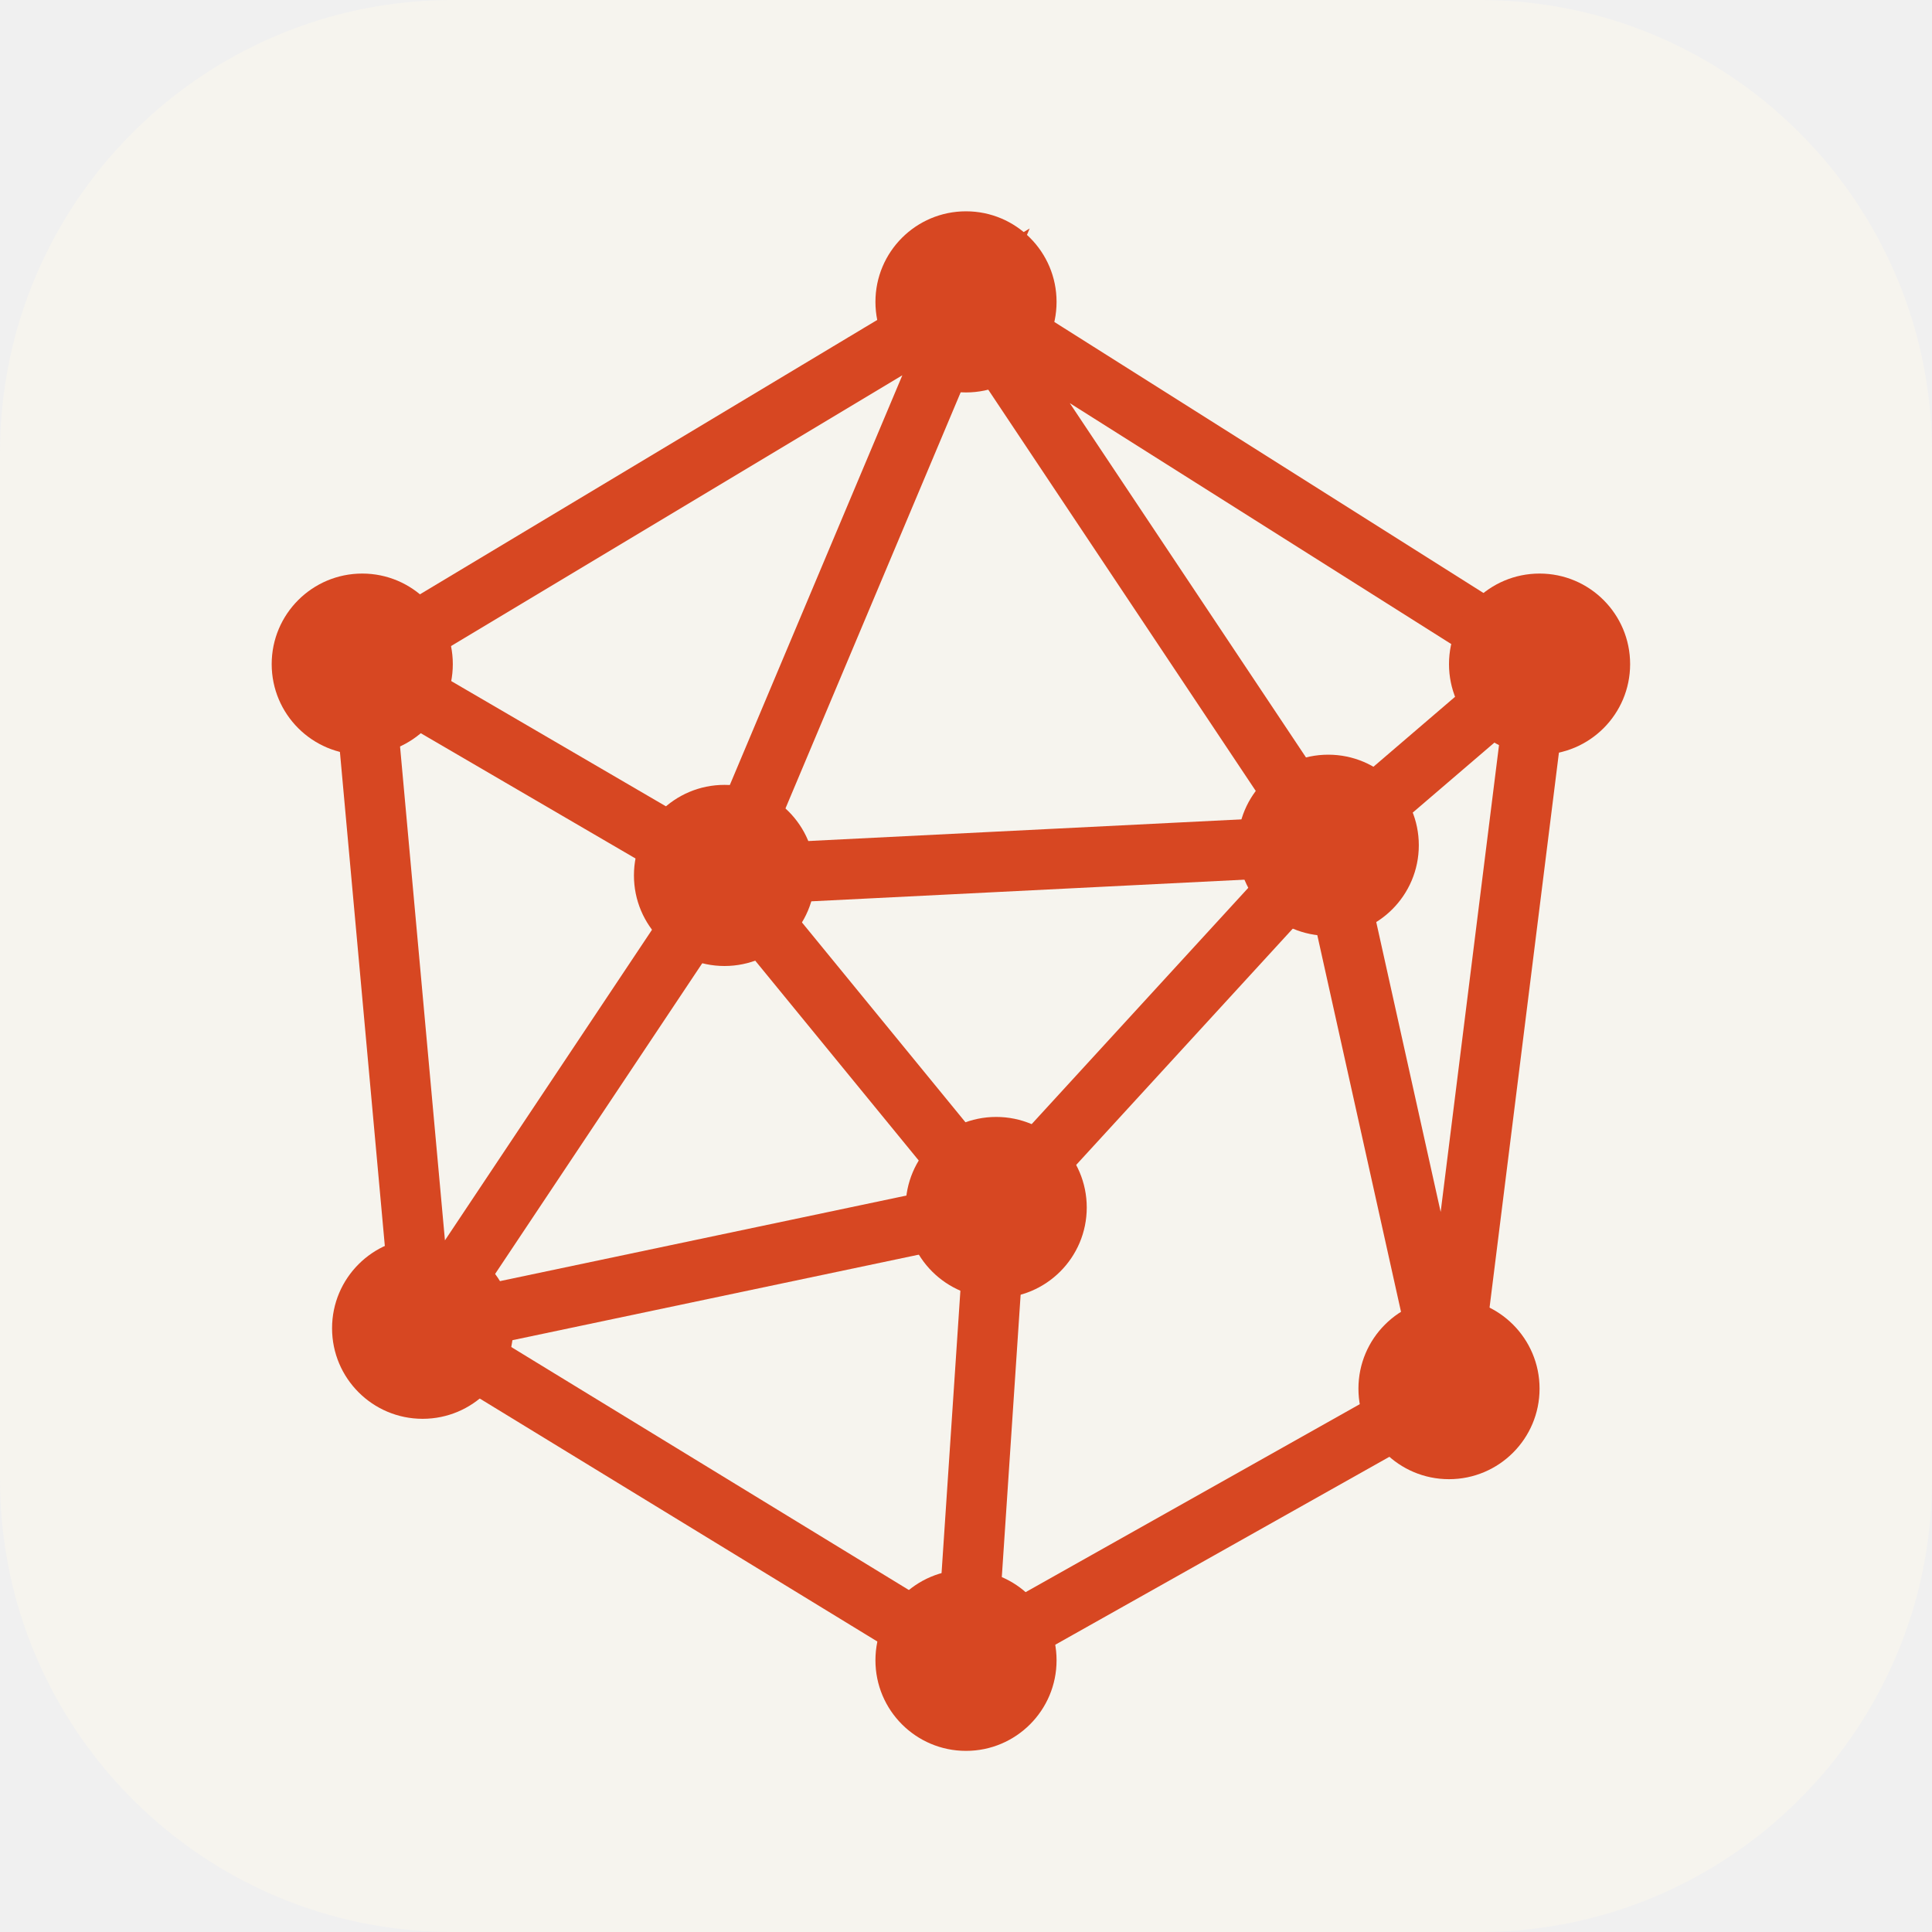
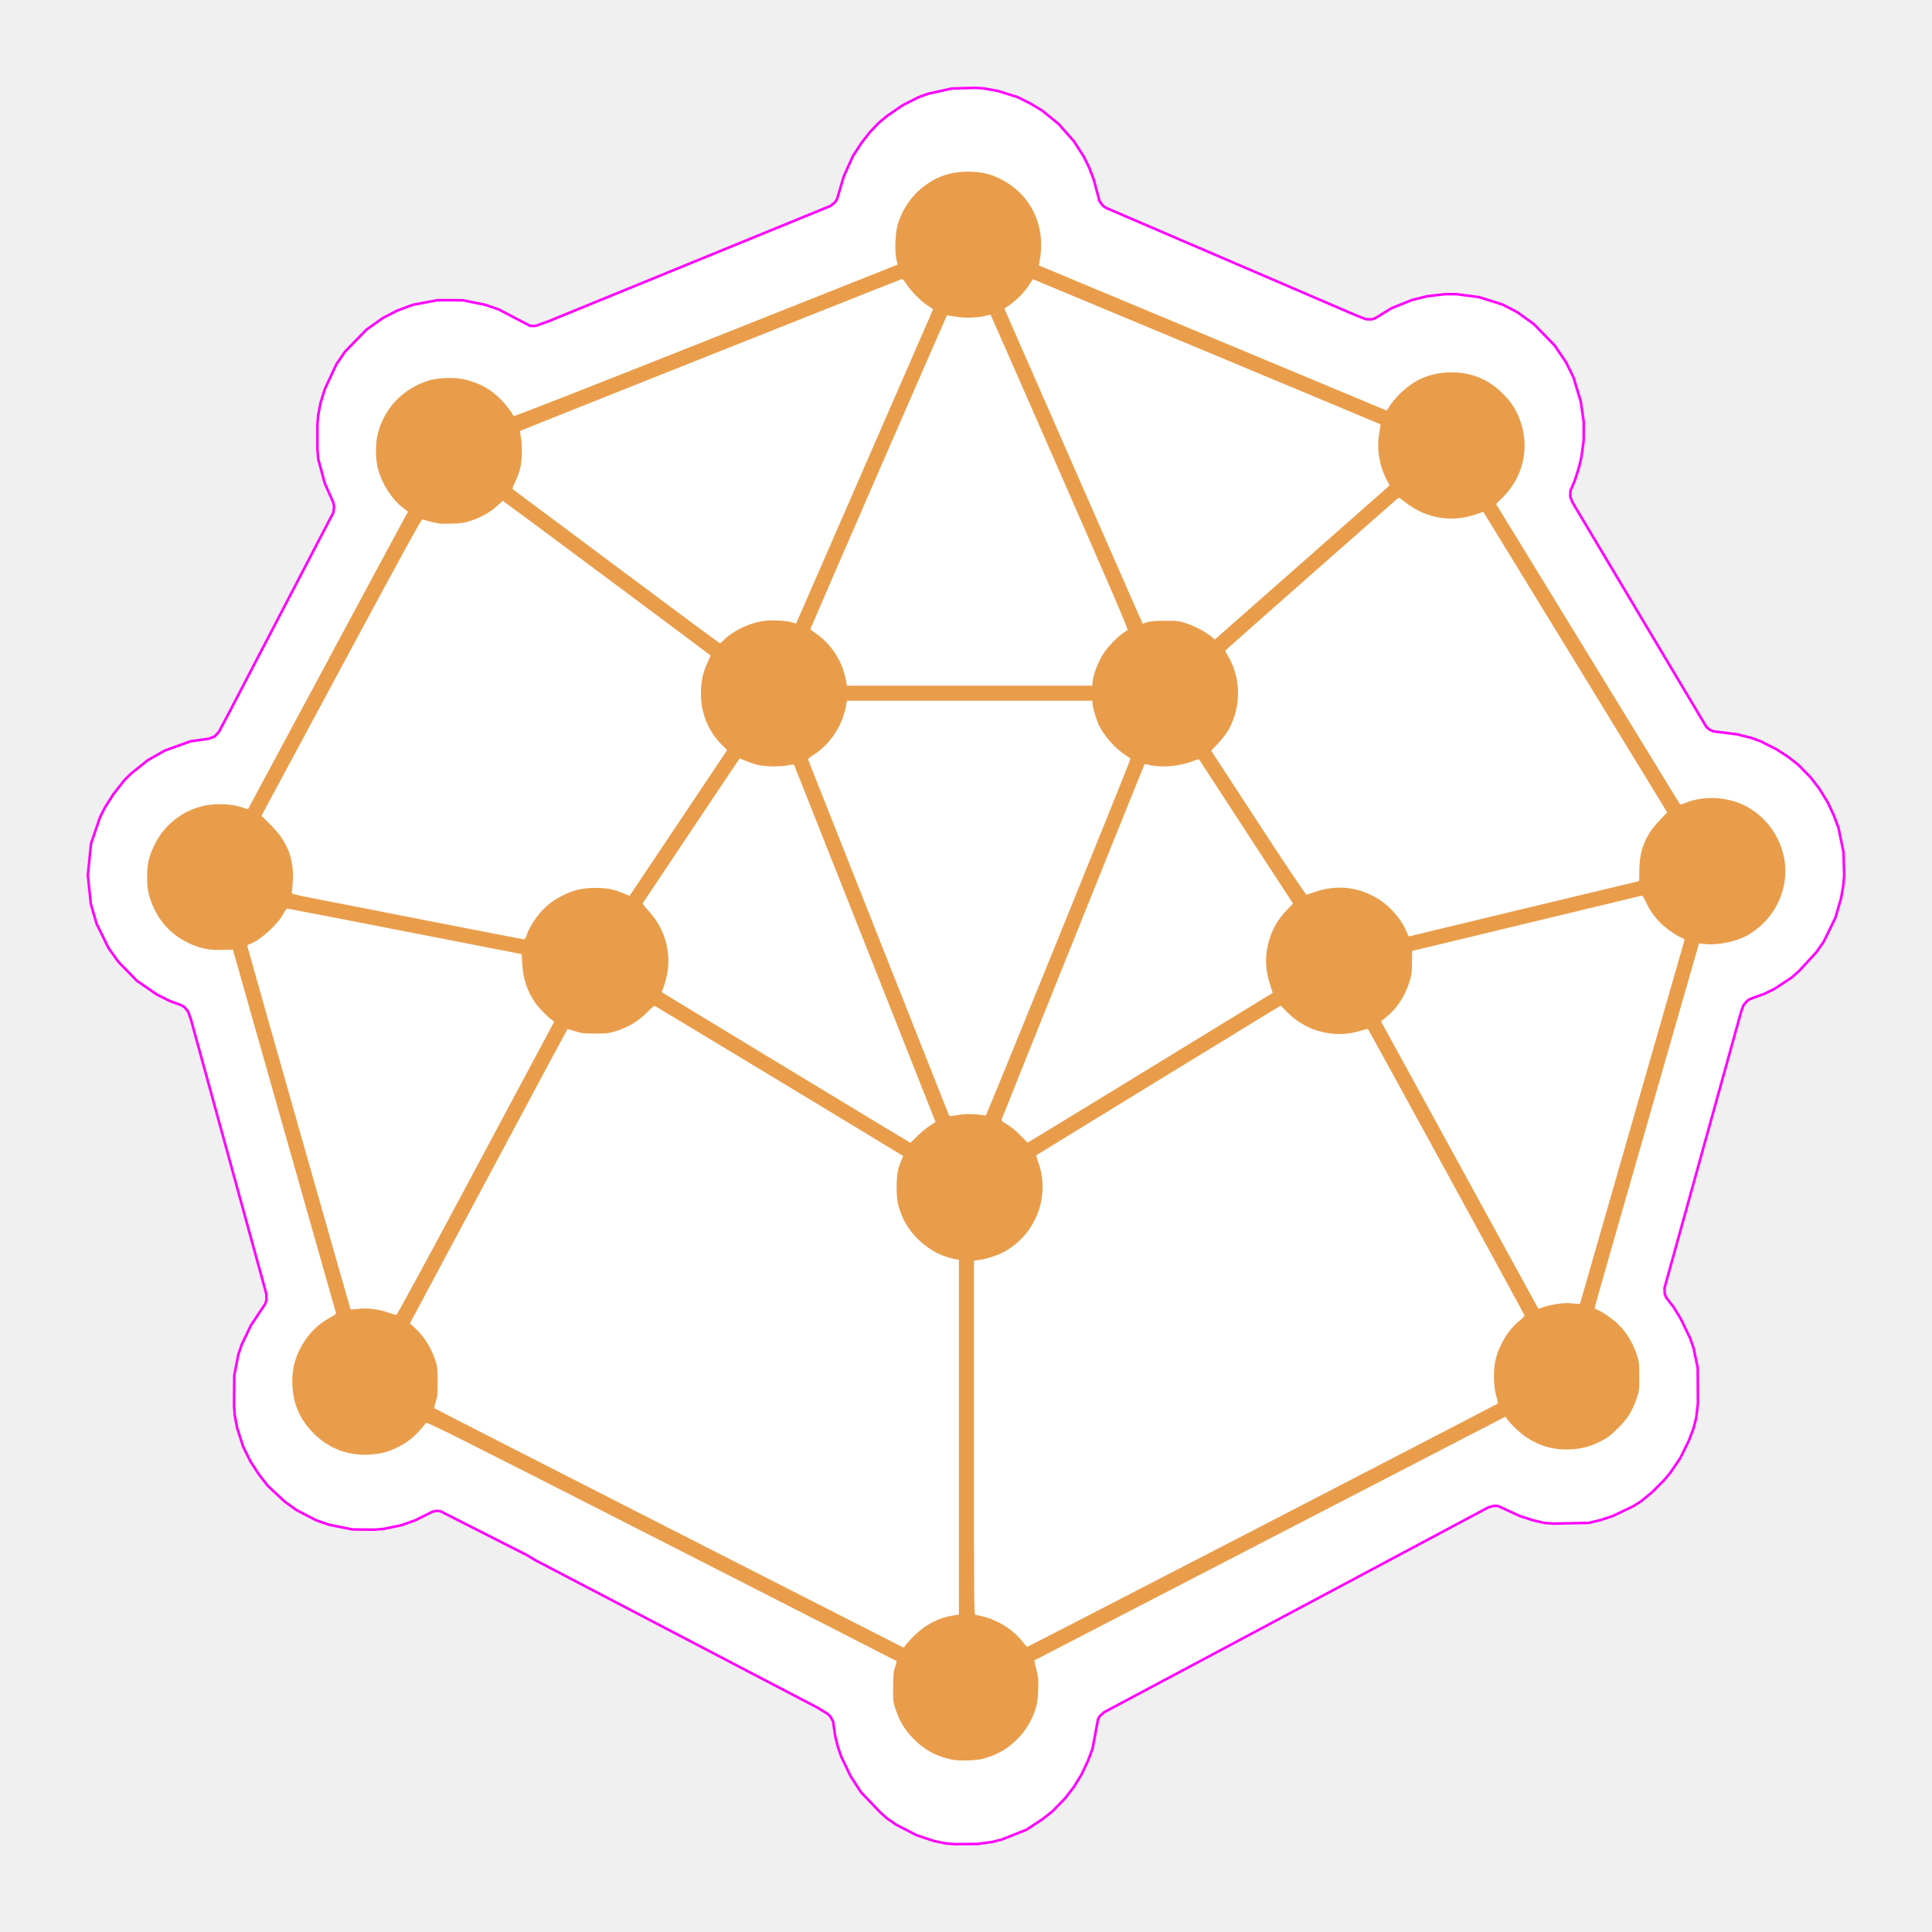
- <svg xmlns="http://www.w3.org/2000/svg" viewBox="0 0 64 64">
-   <rect width="64" height="64" rx="15" fill="#f6f4ee" />
-   <g stroke="#d74722" stroke-width="2" fill="none">
-     <path d="m32 10 19 12-3 24-16 9-18-11-2-22L32 10l-8 19 20-1 7-6M24 29l-10 15 19-4 11-12 4 18M32 10l12 18M24 29l9 11-1 15M12 22l12 7" />
+ <svg xmlns="http://www.w3.org/2000/svg" width="66mm" height="66mm" viewBox="0 0 66 66">
+   <g data-name="Artwork" id="Artwork">
+     <g transform="translate(3 3) scale(1)">
+       <path d="M 0.109 25.822 L 0 26.895 L 0.104 27.886 L 0.302 28.561 L 0.707 29.387 L 1.047 29.86 L 1.675 30.504 L 2.359 30.974 L 2.804 31.198 L 3.188 31.337 L 3.298 31.403 L 3.424 31.55 L 3.522 31.825 L 6.101 41.212 L 6.104 41.407 L 6.062 41.541 L 5.573 42.273 L 5.256 42.937 L 5.143 43.266 L 5.003 43.989 L 4.996 45.033 L 5.02 45.358 L 5.1 45.778 L 5.306 46.42 L 5.553 46.92 L 5.843 47.365 L 6.143 47.752 L 6.721 48.293 L 7.115 48.578 L 7.8 48.936 L 8.255 49.091 L 9.041 49.248 L 9.787 49.255 L 10.102 49.23 L 10.715 49.103 L 11.184 48.936 L 11.775 48.641 L 11.906 48.614 L 12.04 48.623 L 14.999 50.125 L 15.298 50.305 L 24.926 55.336 L 25.267 55.544 L 25.365 55.635 L 25.46 55.813 L 25.533 56.318 L 25.632 56.702 L 25.739 57.011 L 26.056 57.675 L 26.413 58.225 L 27.074 58.916 L 27.314 59.128 L 27.614 59.334 L 28.301 59.689 L 28.907 59.892 L 29.314 59.975 L 29.63 60 L 30.395 59.992 L 30.904 59.921 L 31.217 59.842 L 32.062 59.508 L 32.62 59.14 L 32.961 58.871 L 33.387 58.431 L 33.686 58.043 L 33.943 57.624 L 34.161 57.166 L 34.324 56.734 L 34.511 55.728 L 34.578 55.617 L 34.723 55.49 L 47.853 48.489 L 48.052 48.438 L 48.188 48.452 L 48.916 48.788 L 49.371 48.936 L 49.748 49.024 L 50.063 49.049 L 51.268 49.024 L 51.645 48.936 L 52.099 48.788 L 52.795 48.454 L 53.053 48.292 L 53.429 47.984 L 53.858 47.554 L 54.057 47.314 L 54.397 46.817 L 54.694 46.214 L 54.85 45.802 L 54.945 45.438 L 55.004 44.931 L 54.997 43.732 L 54.857 43.06 L 54.744 42.732 L 54.426 42.068 L 54.169 41.648 L 53.915 41.32 L 53.87 41.198 L 53.861 41.002 L 56.478 31.568 L 56.554 31.353 L 56.675 31.199 L 56.783 31.127 L 57.278 30.948 L 57.624 30.777 L 58.198 30.4 L 58.454 30.176 L 59.053 29.525 L 59.303 29.165 L 59.698 28.355 L 59.895 27.68 L 59.976 27.209 L 60 26.884 L 59.976 26.107 L 59.803 25.271 L 59.64 24.84 L 59.431 24.399 L 59.153 23.946 L 58.853 23.559 L 58.44 23.134 L 58.098 22.865 L 57.691 22.6 L 57.146 22.324 L 56.827 22.208 L 56.333 22.084 L 55.522 21.983 L 55.397 21.924 L 55.293 21.833 L 50.719 14.164 L 50.644 13.976 L 50.646 13.773 L 50.805 13.394 L 50.948 12.944 L 51.03 12.576 L 51.1 12.052 L 51.102 11.413 L 51.003 10.726 L 50.755 9.897 L 50.5 9.379 L 50.11 8.803 L 49.397 8.07 L 48.822 7.658 L 48.335 7.406 L 47.529 7.151 L 46.762 7.05 L 46.36 7.05 L 45.751 7.12 L 45.238 7.247 L 44.541 7.526 L 43.989 7.865 L 43.862 7.909 L 43.661 7.905 L 43.32 7.772 L 34.777 4.099 L 34.673 4.024 L 34.559 3.867 L 34.367 3.144 L 34.211 2.732 L 34.024 2.352 L 33.687 1.827 L 33.161 1.232 L 32.602 0.779 L 32.212 0.543 L 31.767 0.319 L 31.093 0.108 L 30.635 0.025 L 30.32 0 L 29.514 0.025 L 28.702 0.203 L 28.383 0.319 L 27.837 0.595 L 27.303 0.962 L 27.039 1.18 L 26.726 1.503 L 26.425 1.889 L 26.136 2.335 L 25.831 3.007 L 25.594 3.801 L 25.524 3.911 L 25.375 4.033 L 15.749 7.971 L 15.296 8.134 L 15.106 8.131 L 14.032 7.568 L 13.577 7.413 L 12.81 7.257 L 11.939 7.255 L 11.103 7.413 L 10.566 7.612 L 10.079 7.864 L 9.518 8.262 L 8.79 9.009 L 8.49 9.447 L 8.097 10.29 L 7.952 10.758 L 7.87 11.177 L 7.843 11.512 L 7.843 12.334 L 7.87 12.679 L 8.097 13.514 L 8.387 14.17 L 8.414 14.303 L 8.39 14.505 L 4.832 21.334 L 4.476 22.006 L 4.329 22.159 L 4.135 22.236 L 3.509 22.323 L 2.626 22.642 L 2.051 22.968 L 1.475 23.429 L 1.253 23.647 L 0.885 24.116 L 0.597 24.563 L 0.419 24.913 L 0.109 25.822 Z" fill="#FFFFFF" />
+       <path transform="translate(2 2.845) scale(0.03020496)" d="M 911 1796.562 C 892.624 1792.665 879.074 1785.132 866.364 1771.749 C 857.607 1762.527 852.128 1753.451 847.801 1741 C 844.57 1731.701 844.501 1731.151 844.556 1715 C 844.604 1700.871 844.922 1697.572 846.766 1692.043 C 847.95 1688.492 848.715 1685.381 848.465 1685.132 C 848.215 1684.882 728.646 1623.834 582.755 1549.47 C 346.675 1429.133 317.36 1414.44 316.226 1415.881 C 305.816 1429.108 297.305 1436.581 285.961 1442.455 C 274.287 1448.499 264.821 1451.037 251.448 1451.707 C 226.842 1452.941 204.511 1443.907 187.37 1425.785 C 172.299 1409.851 165.047 1391.42 165.024 1369 C 165.011 1355.523 167.613 1344.379 173.548 1332.5 C 181.43 1316.722 193.42 1304.231 208.079 1296.528 C 212.027 1294.453 214.729 1292.422 214.478 1291.718 C 214.095 1290.646 103.828 901.866 99.548 886.5 L 97.877 880.5 L 85.685 880.846 C 70.369 881.281 59.505 878.954 46.5 872.454 C 29.711 864.064 17.537 851.929 9.424 835.5 C 2.966 822.421 0.793 813.108 0.793 798.5 C 0.793 783.875 2.971 774.555 9.439 761.5 C 20.39 739.397 40.248 723.683 64.5 717.929 C 77.062 714.949 95.925 715.522 107.197 719.225 L 114.894 721.754 L 203.576 556.627 C 252.351 465.807 293.094 390.106 294.117 388.401 L 295.976 385.302 L 290.052 380.702 C 277.435 370.904 266.328 353.473 261.887 336.5 C 258.974 325.368 258.974 307.632 261.887 296.5 C 269.275 268.266 289.234 247.064 317.5 237.426 C 328.891 233.541 348.817 232.8 360.744 235.816 C 377.461 240.043 389.342 246.662 400.824 258.144 C 406.432 263.752 414.14 273.92 415.205 277.114 C 415.445 277.837 497.129 245.867 632.634 192.017 L 849.677 105.762 L 848.239 99.631 C 846.095 90.489 847.046 68.734 849.995 59.5 C 854.544 45.252 862.605 32.285 872.753 22.889 C 889.296 7.573 907.057 0.605 929.5 0.625 C 947.496 0.642 960.576 4.597 975.623 14.572 C 998.602 29.807 1012.009 55.045 1011.972 83 C 1011.965 88.775 1011.34 96.425 1010.585 100 C 1009.83 103.575 1009.277 106.569 1009.356 106.654 C 1009.47 106.775 1353.544 250.357 1393.182 266.825 L 1402.865 270.847 L 1406.952 264.573 C 1409.2 261.123 1414.293 255.145 1418.27 251.289 C 1434.921 235.145 1453.215 227.655 1476 227.655 C 1498.557 227.655 1516.939 235.099 1533.34 250.874 C 1544.603 261.707 1551.139 272.553 1555.529 287.692 C 1563.965 316.784 1555.665 347.787 1533.621 369.521 L 1526.5 376.541 L 1629.678 545.021 C 1686.426 637.684 1733.325 714.261 1733.9 715.191 C 1734.866 716.756 1735.381 716.705 1740.783 714.51 C 1761.955 705.907 1789.503 707.576 1810 718.703 C 1839.934 734.953 1857.52 768.994 1853.034 802 C 1849.453 828.35 1834.218 850.844 1810.842 864.296 C 1798.662 871.305 1777.227 875.764 1763.25 874.196 C 1759.263 873.748 1756 873.465 1756 873.566 C 1756 873.668 1729.45 966.132 1697 1079.042 C 1664.55 1191.953 1638 1284.89 1638 1285.569 C 1638 1286.249 1639.345 1287.273 1640.988 1287.846 C 1645.763 1289.511 1657.768 1297.669 1663.743 1303.309 C 1673.747 1312.754 1681.661 1325.722 1686.156 1340.035 C 1688.207 1346.567 1688.499 1349.5 1688.496 1363.5 C 1688.492 1379.006 1688.39 1379.793 1685.195 1389 C 1680.366 1402.914 1675.182 1411.034 1664.103 1422.04 C 1656.352 1429.74 1652.757 1432.476 1645.461 1436.228 C 1633.248 1442.508 1623.928 1445.032 1610.448 1445.707 C 1592.139 1446.625 1576.237 1442.254 1560.71 1432.035 C 1554.048 1427.651 1542.628 1416.766 1538.75 1411.105 L 1537.109 1408.711 L 1270.805 1546.475 C 1124.337 1622.245 1004.393 1684.33 1004.262 1684.44 C 1004.131 1684.552 1005.176 1689.11 1006.583 1694.571 C 1008.862 1703.414 1009.093 1705.921 1008.694 1717.5 C 1008.193 1732.046 1006.681 1738.802 1001.441 1749.911 C 996.685 1759.995 990.436 1768.489 982.165 1776.112 C 971.687 1785.77 961.035 1791.565 946.438 1795.548 C 938.315 1797.764 919.242 1798.311 911 1796.562 Z M 868.445 1656.463 C 880.836 1644.103 895.738 1636.25 911.587 1633.729 L 919 1632.549 L 919 1431.975 L 919 1231.4 L 912.75 1230.117 C 887.794 1224.992 864.072 1205.085 854.408 1181.158 C 849.607 1169.272 848.517 1163.276 848.564 1149 C 848.609 1135.064 849.821 1128.248 853.983 1118.54 L 855.936 1113.984 L 852.218 1111.653 C 841.292 1104.803 576.291 944.667 575.161 944.233 C 574.396 943.939 571.393 946.263 568.161 949.65 C 557.246 961.089 544.497 968.84 529.415 973.208 C 522.699 975.153 519.304 975.488 507 975.421 C 494.153 975.35 491.593 975.041 484.543 972.711 C 480.166 971.264 476.386 970.28 476.142 970.524 C 475.899 970.768 435.734 1045.724 386.888 1137.092 L 298.076 1303.217 L 303.508 1308.181 C 314.176 1317.932 322.531 1331.306 327.158 1346.043 C 329.215 1352.593 329.495 1355.447 329.463 1369.5 C 329.431 1383.228 329.116 1386.42 327.245 1391.983 C 326.046 1395.548 325.422 1398.822 325.858 1399.258 C 326.294 1399.694 445.867 1460.797 591.575 1535.042 L 856.5 1670.033 L 858.945 1666.766 C 860.29 1664.97 864.565 1660.333 868.445 1656.463 Z M 1262.342 1531.856 C 1408.179 1456.427 1527.873 1394.382 1528.328 1393.978 C 1528.783 1393.574 1528.169 1390.152 1526.962 1386.372 C 1523.582 1375.786 1523.097 1356.384 1525.914 1344.5 C 1529.976 1327.363 1540.854 1309.705 1553.426 1299.839 C 1556.658 1297.303 1558.81 1294.877 1558.606 1294 C 1558.287 1292.63 1382.489 971.156 1381.54 970.207 C 1381.313 969.98 1378.286 970.718 1374.814 971.846 C 1344.639 981.652 1312.378 973.69 1289.89 950.889 L 1282.938 943.839 L 1279.719 945.741 C 1270.427 951.23 1007.382 1112.332 1006.728 1112.934 C 1006.303 1113.324 1007.094 1116.668 1008.485 1120.365 C 1022.893 1158.641 1006.299 1202.591 970 1222.297 C 962.394 1226.426 949.9 1230.503 941.75 1231.516 L 936 1232.23 L 936 1432.615 C 936 1624.493 936.076 1633 937.79 1633 C 938.774 1633 942.262 1633.686 945.54 1634.524 C 964.215 1639.3 980.945 1650.031 991.694 1664.126 C 993.739 1666.807 995.81 1669 996.297 1669 C 996.785 1669 1116.505 1607.285 1262.342 1531.856 Z M 350.096 1170 C 386.409 1102.075 426.285 1027.465 438.709 1004.199 L 461.3 961.898 L 458.9 960.245 C 454.014 956.88 444.634 947.316 440.359 941.34 C 430.927 928.154 426.11 913.995 425.121 896.549 L 424.5 885.598 L 292.5 859.842 C 219.9 845.677 159.964 834.067 159.309 834.043 C 158.653 834.019 156.634 836.783 154.821 840.185 C 148.419 852.196 128.141 870.488 117.239 874.086 C 114.822 874.884 113.953 875.694 114.268 876.857 C 119.643 896.701 230.518 1286.709 230.922 1287.193 C 231.24 1287.575 235.048 1287.411 239.385 1286.83 C 249.446 1285.481 262.336 1287.027 273.449 1290.914 C 277.877 1292.463 282.079 1293.679 282.786 1293.615 C 283.493 1293.552 313.783 1237.925 350.096 1170 Z M 1597.76 1280.923 C 1603.775 1280.152 1608.987 1280.088 1613.916 1280.724 C 1619.018 1281.382 1621.303 1281.339 1621.562 1280.581 C 1621.765 1279.986 1648.291 1187.7 1680.507 1075.5 C 1712.724 963.3 1739.291 870.803 1739.545 869.952 C 1739.859 868.898 1738.91 868.008 1736.569 867.161 C 1731.152 865.202 1719.015 856.818 1713.094 850.945 C 1705.554 843.465 1700.094 835.743 1696 826.768 C 1693.527 821.347 1692.06 819.221 1691 819.526 C 1689.62 819.922 1431.97 881.992 1431.644 882.006 C 1431.565 882.01 1431.446 887.972 1431.38 895.256 C 1431.276 906.769 1430.901 909.611 1428.514 917 C 1422.876 934.447 1414.109 947.454 1400.913 957.952 L 1396.326 961.6 L 1485.318 1124.145 L 1574.31 1286.689 L 1581.596 1284.376 C 1585.602 1283.103 1592.877 1281.55 1597.76 1280.923 Z M 871.471 1091.828 C 875.304 1087.892 881.617 1082.599 885.498 1080.065 L 892.555 1075.458 L 812.638 873.479 C 768.684 762.391 732.579 671.333 732.406 671.128 C 732.232 670.924 729.032 671.356 725.295 672.088 C 716.255 673.86 700.133 673.628 691.624 671.605 C 687.842 670.706 681.648 668.668 677.859 667.076 L 670.97 664.182 L 616.655 745.341 C 586.782 789.978 562.001 827.08 561.587 827.79 C 561.097 828.627 563.081 831.463 567.241 835.873 C 588.852 858.781 595.939 890.447 586.009 919.721 L 583.031 928.5 L 585.188 930 C 588.313 932.173 863.405 1098.837 864 1098.917 C 864.275 1098.955 867.637 1095.765 871.471 1091.828 Z M 1135.171 1014.357 C 1211.252 967.803 1273.625 929.616 1273.777 929.496 C 1273.93 929.376 1272.72 925.278 1271.088 920.389 C 1266.868 907.746 1265.521 896.182 1266.903 884.463 C 1269.128 865.591 1276.606 849.624 1289.576 836.048 L 1296.882 828.402 L 1244.386 747.951 C 1215.513 703.703 1191.521 666.867 1191.068 666.094 C 1190.385 664.927 1189.168 665.118 1183.873 667.223 C 1168.97 673.149 1148.204 675.046 1134.802 671.707 C 1130.738 670.694 1128.974 670.604 1128.651 671.393 C 1112.878 709.947 967.622 1071.135 967.342 1072.5 C 967.016 1074.086 968.335 1075.313 973.716 1078.43 C 977.672 1080.722 983.835 1085.759 988.5 1090.513 C 992.9 1094.997 996.577 1098.741 996.671 1098.833 C 996.765 1098.925 1059.09 1060.911 1135.171 1014.357 Z M 922.423 1066.905 C 929.233 1066.036 940.96 1066.637 949.297 1068.282 C 950.164 1068.453 1112.74 667.6 1112.947 664.781 C 1112.976 664.385 1110.426 662.415 1107.28 660.402 C 1095.91 653.129 1083.822 639.635 1077.632 627.308 C 1074.557 621.183 1070 606.006 1070 601.888 L 1070 599 L 931.173 599 L 792.346 599 L 791.133 605.579 C 787.048 627.751 772.675 649.054 754.043 660.555 C 750.673 662.635 748.111 664.823 748.351 665.418 C 748.591 666.013 783.889 755.15 826.791 863.5 C 869.694 971.85 905.583 1062.456 906.545 1064.846 C 908.193 1068.941 908.472 1069.155 911.397 1068.553 C 913.104 1068.202 918.065 1067.46 922.423 1066.905 Z M 430.305 863.702 C 431.223 860.788 433.668 855.614 435.737 852.203 C 445.159 836.677 455.71 826.728 470.5 819.424 C 483.533 812.989 492.909 810.777 507.5 810.697 C 520.524 810.625 527.961 812.059 539.877 816.943 L 546.488 819.653 L 601.658 737.269 L 656.828 654.885 L 650.494 648.456 C 634.283 632.004 626.091 610.131 627.31 586.552 C 627.962 573.945 629.685 566.798 634.744 555.731 C 636.697 551.458 638.117 547.802 637.898 547.607 C 635.75 545.687 403.777 373 403.346 373 C 403.028 373 400.109 375.461 396.859 378.47 C 388.978 385.767 379.529 391.213 368 395.104 C 359.623 397.932 356.904 398.361 345 398.73 C 331.554 399.147 328.248 398.665 312.06 393.922 C 311.028 393.62 284.999 441.154 220.392 561.322 L 130.165 729.144 L 140.445 739.322 C 159.216 757.909 166.987 777.34 165.691 802.448 C 165.377 808.527 164.839 814.422 164.496 815.548 C 163.905 817.49 165.134 817.843 188.186 822.352 C 201.559 824.967 260.425 836.488 319 847.955 C 377.575 859.421 426.205 868.847 427.067 868.901 C 428.116 868.967 429.187 867.247 430.305 863.702 Z M 1558.643 834.048 C 1629.672 816.971 1687.947 802.999 1688.143 802.998 C 1688.339 802.997 1688.519 797.484 1688.542 790.748 C 1688.621 767.788 1695.545 750.872 1711.748 734.059 C 1716.284 729.351 1719.997 725.36 1719.998 725.189 C 1719.999 724.967 1549.653 446.572 1514.825 389.877 L 1511.985 385.254 L 1505.242 387.712 C 1476.84 398.07 1446.639 393.024 1423.157 373.998 C 1417.544 369.45 1416.623 369.02 1415.157 370.265 C 1405.427 378.526 1220.914 541.33 1220.474 542.043 C 1220.147 542.571 1221.467 545.59 1223.407 548.752 C 1234.618 567.019 1237.745 591.873 1231.529 613.308 C 1227.296 627.907 1222.067 636.849 1210.951 648.5 L 1204.272 655.5 L 1257.468 737 C 1290.074 786.956 1311.212 818.426 1312.082 818.308 C 1312.862 818.203 1317.422 816.753 1322.215 815.086 C 1348.887 805.811 1376.92 810.376 1399.755 827.712 C 1410.781 836.082 1422.22 851.057 1426.066 862.155 C 1426.763 864.165 1427.821 865.649 1428.416 865.452 C 1429.012 865.256 1487.614 851.124 1558.643 834.048 Z M 1070 579.23 C 1070 571.836 1076.319 554.877 1082.602 545.413 C 1089.06 535.683 1101.211 523.899 1109.661 519.17 C 1110.763 518.553 1094.36 480.291 1033.11 340.604 C 990.236 242.825 955.009 162.675 954.827 162.494 C 954.646 162.312 952.023 162.832 948.999 163.648 C 939.984 166.081 924.814 166.487 914.637 164.566 C 909.762 163.646 905.598 163.068 905.384 163.283 C 904.726 163.941 751 517.08 751 517.934 C 751 518.374 752.913 519.991 755.25 521.527 C 771.134 531.967 783.228 548.025 788.796 566.069 C 789.911 569.682 791.139 574.745 791.525 577.319 L 792.227 582 L 931.114 582 L 1070 582 L 1070 579.23 Z M 653.054 530.421 C 661.906 521.229 678.947 512.482 693.896 509.458 C 703.636 507.488 721.171 507.865 729.666 510.227 L 734.832 511.663 L 736.014 509.082 C 736.906 507.131 878.636 182.023 888.053 160.324 L 889.866 156.147 L 883.582 152.054 C 875.939 147.074 864.615 135.576 859.554 127.657 C 856.922 123.54 855.329 121.951 854.16 122.277 C 850.946 123.172 423.492 293.212 422.845 293.852 C 422.485 294.208 422.865 297.65 423.689 301.5 C 425.524 310.075 424.914 328.606 422.504 337.5 C 421.609 340.8 419.229 347.053 417.213 351.394 C 413.629 359.117 413.592 359.318 415.525 360.632 C 416.611 361.371 469.25 400.653 532.5 447.926 C 595.75 495.2 647.974 533.905 648.554 533.939 C 649.133 533.972 651.158 532.39 653.054 530.421 Z M 1312.5 438.049 C 1361.45 394.981 1402.512 358.78 1403.749 357.601 L 1405.997 355.457 L 1402.101 347.7 C 1394.103 331.781 1391.377 313.491 1394.41 296.108 C 1395.311 290.942 1395.906 286.572 1395.73 286.397 C 1395.555 286.221 1307.045 249.216 1199.041 204.162 L 1002.672 122.247 L 997.956 129.373 C 992.654 137.388 984.216 145.931 975.947 151.655 L 970.395 155.5 L 1045.149 326 C 1086.264 419.775 1121.455 499.957 1123.35 504.183 L 1126.796 511.866 L 1131.648 510.248 C 1135.266 509.042 1140.441 508.625 1152 508.607 C 1166.799 508.584 1167.93 508.727 1177 511.768 C 1186.589 514.982 1198.582 521.458 1204.972 526.87 L 1208.445 529.811 L 1215.972 523.082 C 1220.112 519.381 1263.55 481.116 1312.5 438.049 Z" fill="#E99D4B" fill-rule="evenodd" />
+     </g>
  </g>
-   <g fill="#d74722">
-     <circle cx="32" cy="10" r="3" />
-     <circle cx="51" cy="22" r="3" />
-     <circle cx="48" cy="46" r="3" />
-     <circle cx="32" cy="55" r="3" />
-     <circle cx="14" cy="44" r="3" />
-     <circle cx="12" cy="22" r="3" />
-     <circle cx="24" cy="29" r="3" />
-     <circle cx="44" cy="28" r="3" />
-     <circle cx="33" cy="40" r="3" />
+   <g data-name="CutContour_GUIDE" id="CutContour_GUIDE">
+     <g transform="translate(3 3) scale(1)">
+       <path d="M 0.109 25.822 L 0 26.895 L 0.104 27.886 L 0.302 28.561 L 0.707 29.387 L 1.047 29.86 L 1.675 30.504 L 2.359 30.974 L 2.804 31.198 L 3.188 31.337 L 3.298 31.403 L 3.424 31.55 L 3.522 31.825 L 6.101 41.212 L 6.104 41.407 L 6.062 41.541 L 5.573 42.273 L 5.256 42.937 L 5.143 43.266 L 5.003 43.989 L 4.996 45.033 L 5.02 45.358 L 5.1 45.778 L 5.306 46.42 L 5.553 46.92 L 5.843 47.365 L 6.143 47.752 L 6.721 48.293 L 7.115 48.578 L 7.8 48.936 L 8.255 49.091 L 9.041 49.248 L 9.787 49.255 L 10.102 49.23 L 10.715 49.103 L 11.184 48.936 L 11.775 48.641 L 11.906 48.614 L 12.04 48.623 L 14.999 50.125 L 15.298 50.305 L 24.926 55.336 L 25.267 55.544 L 25.365 55.635 L 25.46 55.813 L 25.533 56.318 L 25.632 56.702 L 25.739 57.011 L 26.056 57.675 L 26.413 58.225 L 27.074 58.916 L 27.314 59.128 L 27.614 59.334 L 28.301 59.689 L 28.907 59.892 L 29.314 59.975 L 29.63 60 L 30.395 59.992 L 30.904 59.921 L 31.217 59.842 L 32.062 59.508 L 32.62 59.14 L 32.961 58.871 L 33.387 58.431 L 33.686 58.043 L 33.943 57.624 L 34.161 57.166 L 34.324 56.734 L 34.511 55.728 L 34.578 55.617 L 34.723 55.49 L 47.853 48.489 L 48.052 48.438 L 48.188 48.452 L 48.916 48.788 L 49.371 48.936 L 49.748 49.024 L 50.063 49.049 L 51.268 49.024 L 51.645 48.936 L 52.099 48.788 L 52.795 48.454 L 53.053 48.292 L 53.429 47.984 L 53.858 47.554 L 54.057 47.314 L 54.397 46.817 L 54.694 46.214 L 54.85 45.802 L 54.945 45.438 L 55.004 44.931 L 54.997 43.732 L 54.857 43.06 L 54.744 42.732 L 54.426 42.068 L 54.169 41.648 L 53.915 41.32 L 53.87 41.198 L 53.861 41.002 L 56.478 31.568 L 56.554 31.353 L 56.675 31.199 L 56.783 31.127 L 57.278 30.948 L 57.624 30.777 L 58.198 30.4 L 58.454 30.176 L 59.053 29.525 L 59.303 29.165 L 59.698 28.355 L 59.895 27.68 L 59.976 27.209 L 60 26.884 L 59.976 26.107 L 59.803 25.271 L 59.64 24.84 L 59.431 24.399 L 59.153 23.946 L 58.853 23.559 L 58.44 23.134 L 58.098 22.865 L 57.691 22.6 L 57.146 22.324 L 56.827 22.208 L 56.333 22.084 L 55.522 21.983 L 55.397 21.924 L 55.293 21.833 L 50.719 14.164 L 50.644 13.976 L 50.646 13.773 L 50.805 13.394 L 50.948 12.944 L 51.03 12.576 L 51.1 12.052 L 51.102 11.413 L 51.003 10.726 L 50.755 9.897 L 50.5 9.379 L 50.11 8.803 L 49.397 8.07 L 48.822 7.658 L 48.335 7.406 L 47.529 7.151 L 46.762 7.05 L 46.36 7.05 L 45.751 7.12 L 45.238 7.247 L 44.541 7.526 L 43.989 7.865 L 43.862 7.909 L 43.661 7.905 L 43.32 7.772 L 34.777 4.099 L 34.673 4.024 L 34.559 3.867 L 34.367 3.144 L 34.211 2.732 L 34.024 2.352 L 33.687 1.827 L 33.161 1.232 L 32.602 0.779 L 32.212 0.543 L 31.767 0.319 L 31.093 0.108 L 30.635 0.025 L 30.32 0 L 29.514 0.025 L 28.702 0.203 L 28.383 0.319 L 27.837 0.595 L 27.303 0.962 L 27.039 1.18 L 26.726 1.503 L 26.425 1.889 L 26.136 2.335 L 25.831 3.007 L 25.594 3.801 L 25.524 3.911 L 25.375 4.033 L 15.749 7.971 L 15.296 8.134 L 15.106 8.131 L 14.032 7.568 L 13.577 7.413 L 12.81 7.257 L 11.939 7.255 L 11.103 7.413 L 10.566 7.612 L 10.079 7.864 L 9.518 8.262 L 8.79 9.009 L 8.49 9.447 L 8.097 10.29 L 7.952 10.758 L 7.87 11.177 L 7.843 11.512 L 7.843 12.334 L 7.87 12.679 L 8.097 13.514 L 8.387 14.17 L 8.414 14.303 L 8.39 14.505 L 4.832 21.334 L 4.476 22.006 L 4.329 22.159 L 4.135 22.236 L 3.509 22.323 L 2.626 22.642 L 2.051 22.968 L 1.475 23.429 L 1.253 23.647 L 0.885 24.116 L 0.597 24.563 L 0.419 24.913 L 0.109 25.822 Z" fill="none" stroke="#FF00FF" stroke-width="0.088" />
+     </g>
  </g>
</svg>
